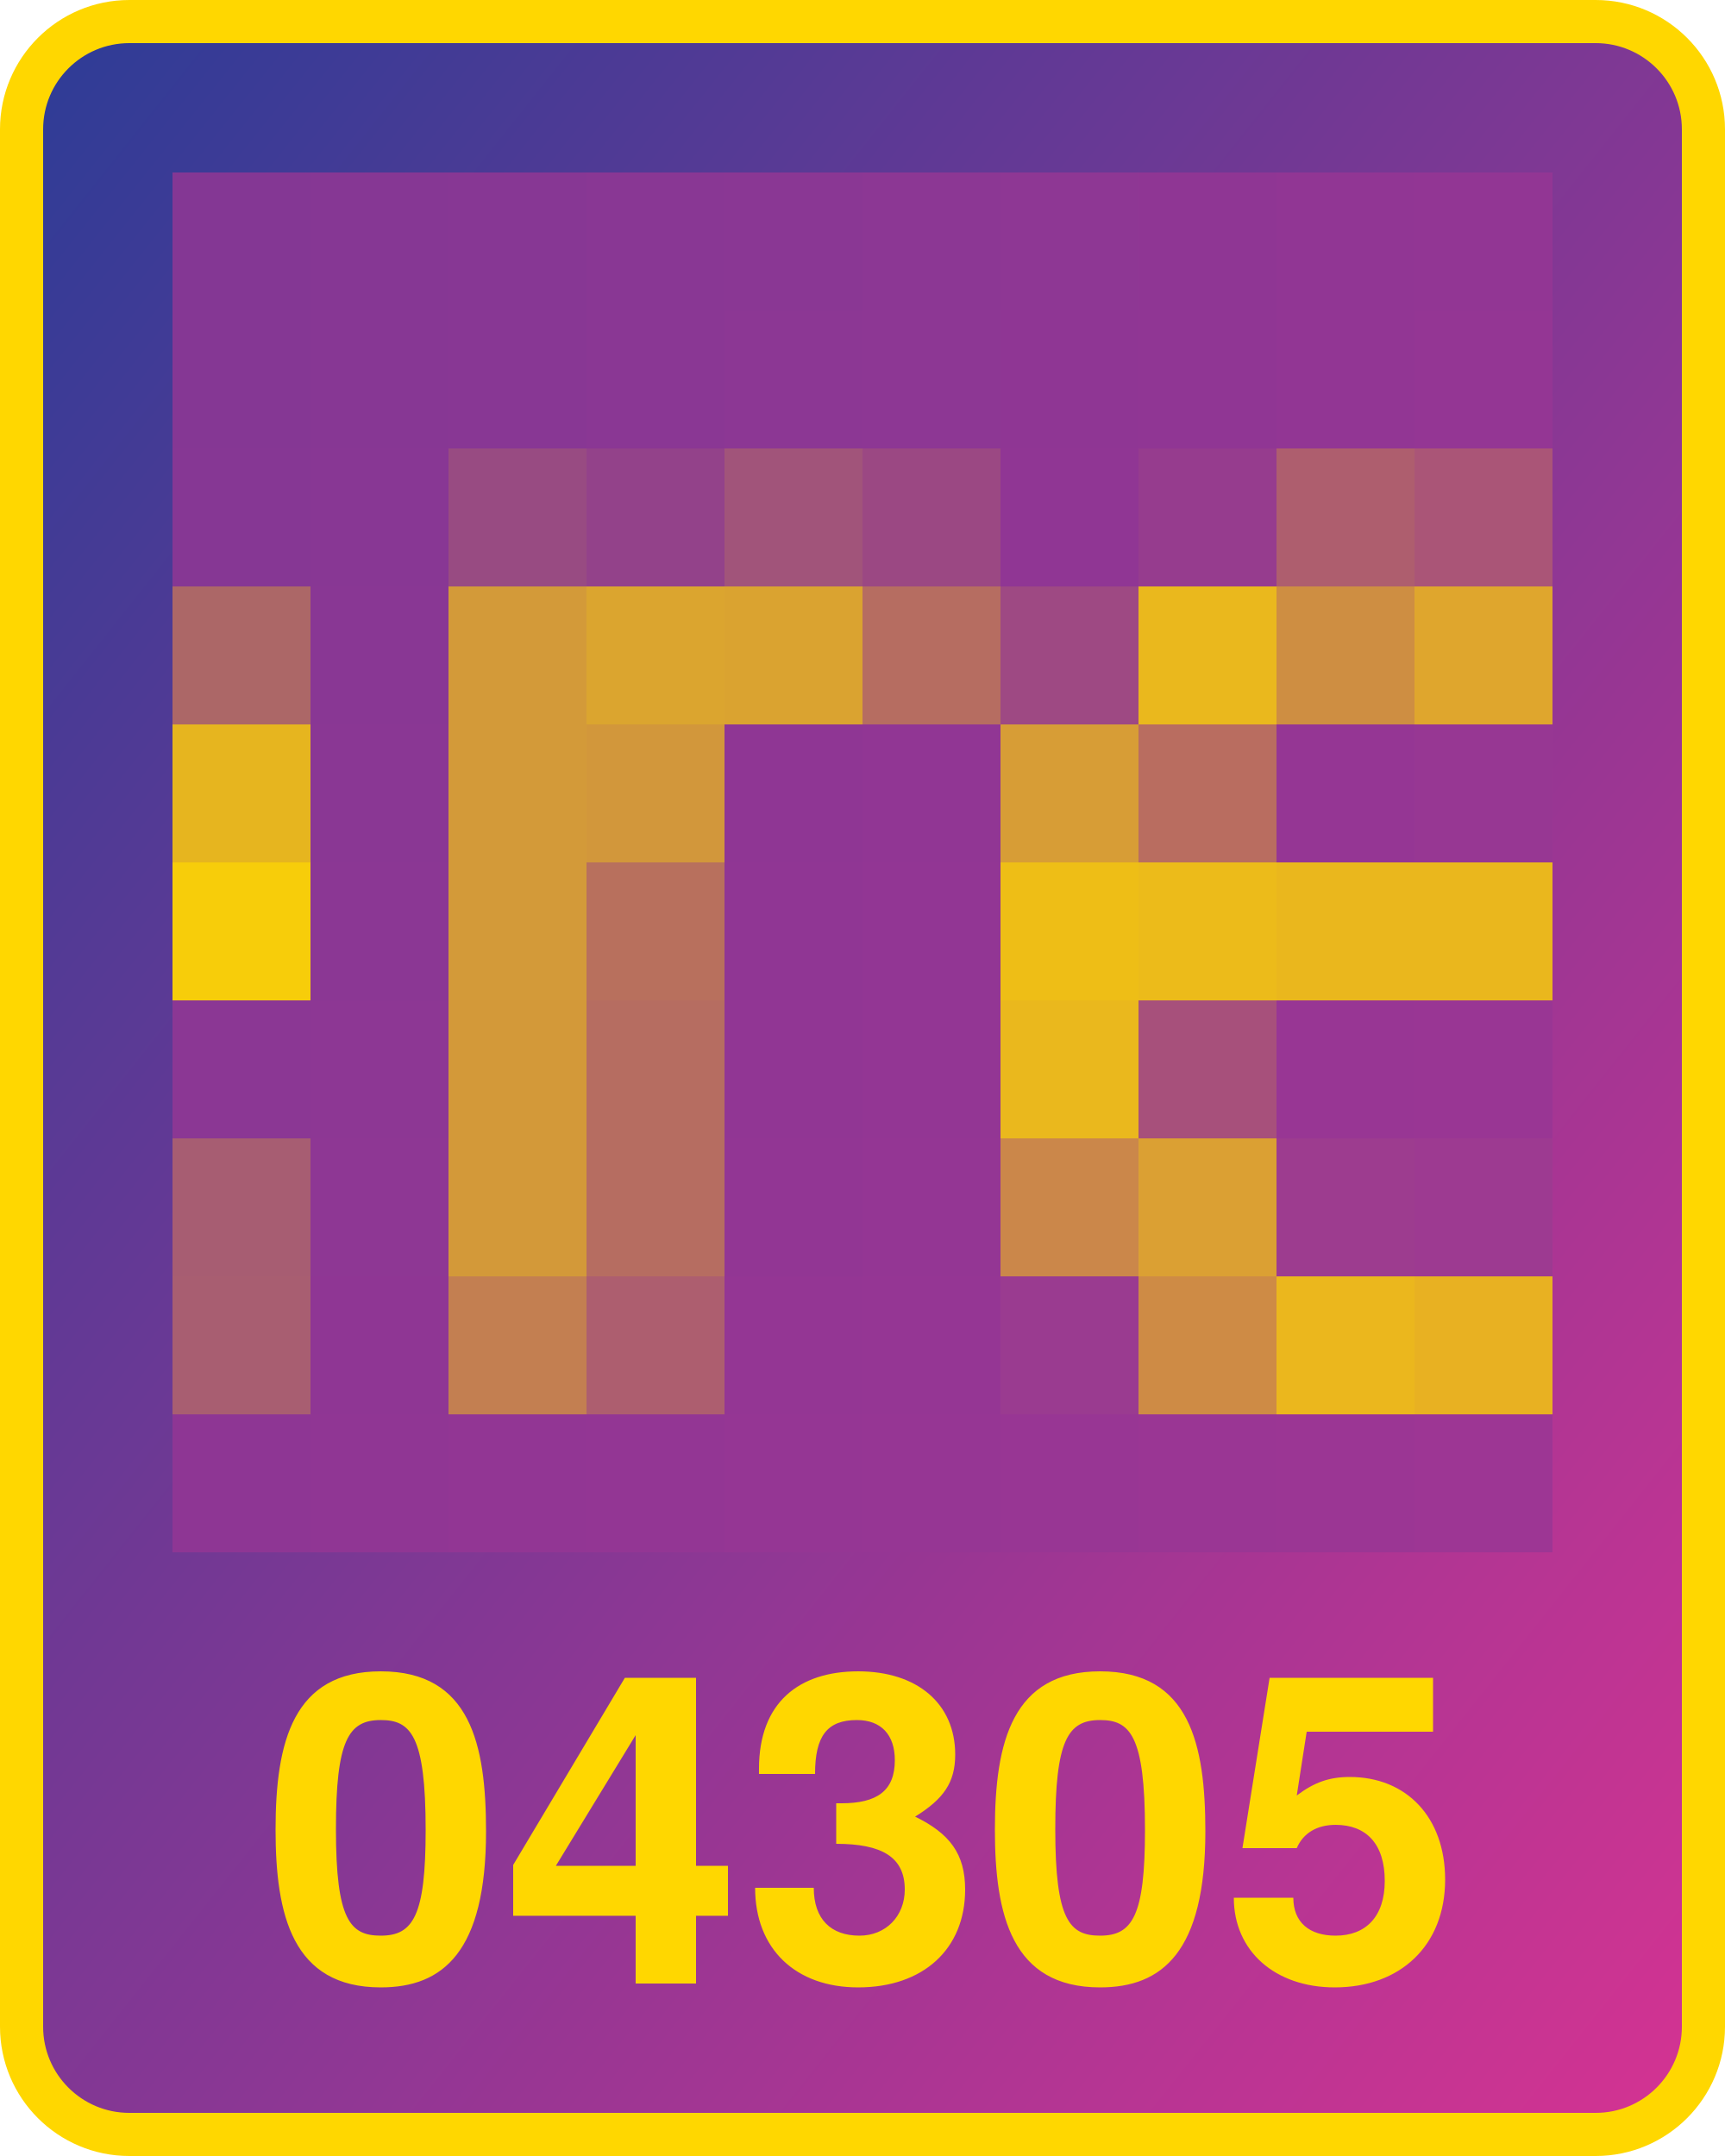
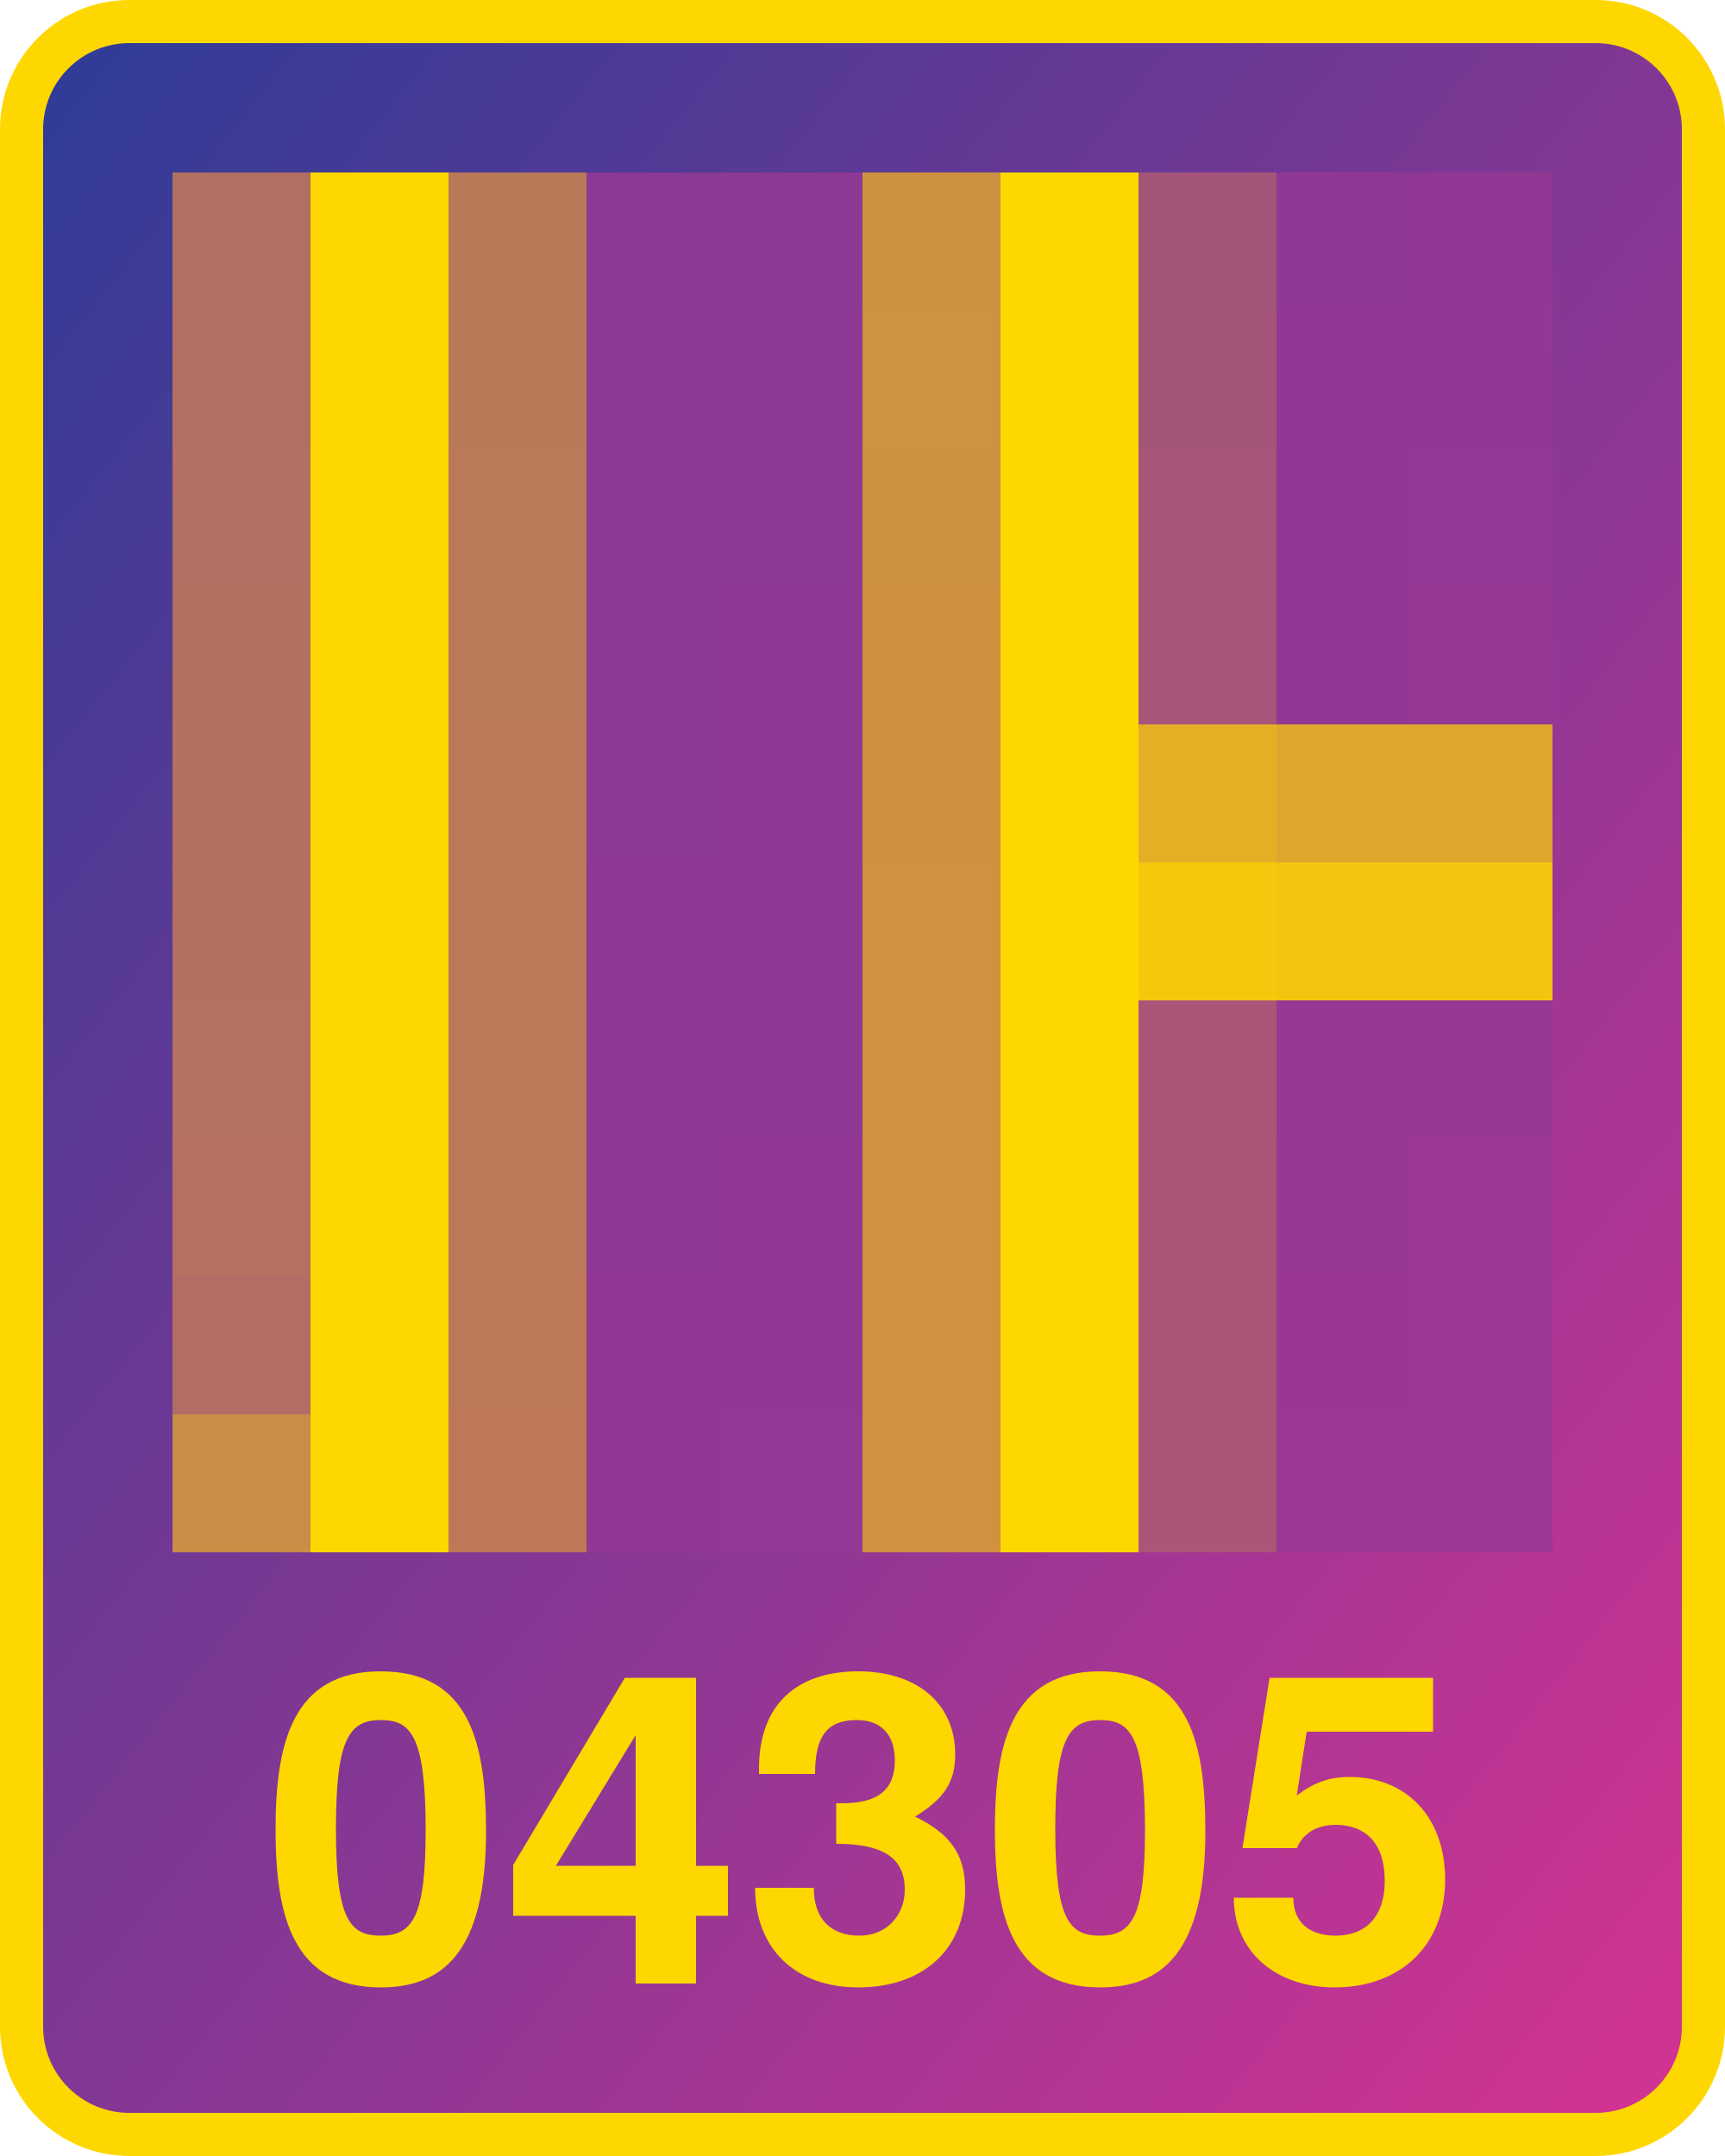
<svg xmlns="http://www.w3.org/2000/svg" width="800" height="1000">
  <defs>
    <linearGradient id="g" x1="0" x2="1" y1="0" y2="1">
      <stop offset="0%" stop-color="#2d3c96" />
      <stop offset="100%" stop-color="#d53392" />
    </linearGradient>
  </defs>
  <rect x="10" y="10" width="780" height="980" fill="url(#g)" rx="50" ry="50" stroke="gold" stroke-width="20" />
  <text x="400" y="920" width="780" text-anchor="middle" style="font:bold 200px 'Helvetica Neue';fill:gold">04305</text>
  <g transform="translate(80 80) scale(64)">
-     <rect x="0" y="0" width="1" height="1" fill="#843794" />
-     <rect x="0" y="1" width="1" height="1" fill="#853794" />
-     <rect x="0" y="2" width="1" height="1" fill="#863794" />
-     <rect x="0" y="3" width="1" height="1" fill="#ac6767" />
-     <rect x="0" y="4" width="1" height="1" fill="#e6b51f" />
-     <rect x="0" y="5" width="1" height="1" fill="#f7cd0a" />
-     <rect x="0" y="6" width="1" height="1" fill="#8b3794" />
-     <rect x="0" y="7" width="1" height="1" fill="#a75d72" />
-     <rect x="0" y="8" width="1" height="1" fill="#a85e71" />
-     <rect x="0" y="9" width="1" height="1" fill="#8e3694" />
-     <rect x="1" y="0" width="1" height="1" fill="#863794" />
-     <rect x="1" y="1" width="1" height="1" fill="#873794" />
-     <rect x="1" y="2" width="1" height="1" fill="#883794" />
-     <rect x="1" y="3" width="1" height="1" fill="#893794" />
-     <rect x="1" y="4" width="1" height="1" fill="#8a3794" />
-     <rect x="1" y="5" width="1" height="1" fill="#8b3794" />
-     <rect x="1" y="6" width="1" height="1" fill="#8d3794" />
-     <rect x="1" y="7" width="1" height="1" fill="#8e3794" />
-     <rect x="1" y="8" width="1" height="1" fill="#8f3694" />
-     <rect x="1" y="9" width="1" height="1" fill="#903694" />
-     <rect x="2" y="0" width="1" height="1" fill="#873794" />
-     <rect x="2" y="1" width="1" height="1" fill="#883794" />
-     <rect x="2" y="2" width="1" height="1" fill="#984b82" />
-     <rect x="2" y="3" width="1" height="1" fill="#d39a39" />
-     <rect x="2" y="4" width="1" height="1" fill="#d39a39" />
-     <rect x="2" y="5" width="1" height="1" fill="#d39a39" />
-     <rect x="2" y="6" width="1" height="1" fill="#d39939" />
-     <rect x="2" y="7" width="1" height="1" fill="#d39939" />
-     <rect x="2" y="8" width="1" height="1" fill="#c37f51" />
-     <rect x="2" y="9" width="1" height="1" fill="#923694" />
-     <rect x="3" y="0" width="1" height="1" fill="#893794" />
-     <rect x="3" y="1" width="1" height="1" fill="#8a3794" />
-     <rect x="3" y="2" width="1" height="1" fill="#93428a" />
-     <rect x="3" y="3" width="1" height="1" fill="#dba52f" />
-     <rect x="3" y="4" width="1" height="1" fill="#d2973b" />
-     <rect x="3" y="5" width="1" height="1" fill="#b8705d" />
-     <rect x="3" y="6" width="1" height="1" fill="#b66d61" />
-     <rect x="3" y="7" width="1" height="1" fill="#b66d61" />
-     <rect x="3" y="8" width="1" height="1" fill="#ad5e6f" />
-     <rect x="3" y="9" width="1" height="1" fill="#933694" />
-     <rect x="4" y="0" width="1" height="1" fill="#8a3794" />
-     <rect x="4" y="1" width="1" height="1" fill="#8c3794" />
-     <rect x="4" y="2" width="1" height="1" fill="#a1547a" />
-     <rect x="4" y="3" width="1" height="1" fill="#daa330" />
-     <rect x="4" y="4" width="1" height="1" fill="#8f3694" />
-     <rect x="4" y="5" width="1" height="1" fill="#903694" />
-     <rect x="4" y="6" width="1" height="1" fill="#913694" />
-     <rect x="4" y="7" width="1" height="1" fill="#923694" />
-     <rect x="4" y="8" width="1" height="1" fill="#943694" />
-     <rect x="4" y="9" width="1" height="1" fill="#953694" />
-     <rect x="5" y="0" width="1" height="1" fill="#8c3794" />
-     <rect x="5" y="1" width="1" height="1" fill="#8d3794" />
-     <rect x="5" y="2" width="1" height="1" fill="#9b4883" />
-     <rect x="5" y="3" width="1" height="1" fill="#b66d61" />
-     <rect x="5" y="4" width="1" height="1" fill="#913694" />
-     <rect x="5" y="5" width="1" height="1" fill="#923694" />
-     <rect x="5" y="6" width="1" height="1" fill="#933694" />
-     <rect x="5" y="7" width="1" height="1" fill="#943694" />
-     <rect x="5" y="8" width="1" height="1" fill="#953694" />
-     <rect x="5" y="9" width="1" height="1" fill="#963694" />
-     <rect x="6" y="0" width="1" height="1" fill="#8e3794" />
-     <rect x="6" y="1" width="1" height="1" fill="#8f3694" />
-     <rect x="6" y="2" width="1" height="1" fill="#903694" />
-     <rect x="6" y="3" width="1" height="1" fill="#9e4983" />
-     <rect x="6" y="4" width="1" height="1" fill="#d79d36" />
-     <rect x="6" y="5" width="1" height="1" fill="#eebe16" />
-     <rect x="6" y="6" width="1" height="1" fill="#eab81d" />
-     <rect x="6" y="7" width="1" height="1" fill="#cb874a" />
-     <rect x="6" y="8" width="1" height="1" fill="#9a3b90" />
-     <rect x="6" y="9" width="1" height="1" fill="#983694" />
-     <rect x="7" y="0" width="1" height="1" fill="#8f3694" />
-     <rect x="7" y="1" width="1" height="1" fill="#903694" />
-     <rect x="7" y="2" width="1" height="1" fill="#963c8e" />
-     <rect x="7" y="3" width="1" height="1" fill="#eab81d" />
-     <rect x="7" y="4" width="1" height="1" fill="#b96d60" />
-     <rect x="7" y="5" width="1" height="1" fill="#ecbb1a" />
-     <rect x="7" y="6" width="1" height="1" fill="#a7507b" />
-     <rect x="7" y="7" width="1" height="1" fill="#dba033" />
-     <rect x="7" y="8" width="1" height="1" fill="#ce8b45" />
-     <rect x="7" y="9" width="1" height="1" fill="#9a3694" />
-     <rect x="8" y="0" width="1" height="1" fill="#913694" />
-     <rect x="8" y="1" width="1" height="1" fill="#923694" />
-     <rect x="8" y="2" width="1" height="1" fill="#ae5e6e" />
-     <rect x="8" y="3" width="1" height="1" fill="#ce8e42" />
-     <rect x="8" y="4" width="1" height="1" fill="#953694" />
-     <rect x="8" y="5" width="1" height="1" fill="#eab71d" />
-     <rect x="8" y="6" width="1" height="1" fill="#983694" />
-     <rect x="8" y="7" width="1" height="1" fill="#9d3c8f" />
-     <rect x="8" y="8" width="1" height="1" fill="#ebb71d" />
-     <rect x="8" y="9" width="1" height="1" fill="#9b3694" />
-     <rect x="9" y="0" width="1" height="1" fill="#923694" />
-     <rect x="9" y="1" width="1" height="1" fill="#943694" />
-     <rect x="9" y="2" width="1" height="1" fill="#aa5577" />
-     <rect x="9" y="3" width="1" height="1" fill="#dfa62d" />
-     <rect x="9" y="4" width="1" height="1" fill="#973793" />
-     <rect x="9" y="5" width="1" height="1" fill="#eab71d" />
-     <rect x="9" y="6" width="1" height="1" fill="#993694" />
-     <rect x="9" y="7" width="1" height="1" fill="#9d3a91" />
-     <rect x="9" y="8" width="1" height="1" fill="#e8b122" />
-     <rect x="9" y="9" width="1" height="1" fill="#9d3694" />
+     <rect x="0" y="0" width="1" height="1" fill="#b07061" />
+     <rect x="0" y="1" width="1" height="1" fill="#b07061" />
+     <rect x="0" y="2" width="1" height="1" fill="#b17061" />
+     <rect x="0" y="3" width="1" height="1" fill="#b27061" />
+     <rect x="0" y="4" width="1" height="1" fill="#b37061" />
+     <rect x="0" y="5" width="1" height="1" fill="#b37061" />
+     <rect x="0" y="6" width="1" height="1" fill="#b47061" />
+     <rect x="0" y="7" width="1" height="1" fill="#b57061" />
+     <rect x="0" y="8" width="1" height="1" fill="#b36d64" />
+     <rect x="0" y="9" width="1" height="1" fill="#ca8c46" />
+     <rect x="1" y="0" width="1" height="1" fill="#ffd700" />
+     <rect x="1" y="1" width="1" height="1" fill="#ffd700" />
+     <rect x="1" y="2" width="1" height="1" fill="#ffd700" />
+     <rect x="1" y="3" width="1" height="1" fill="#ffd700" />
+     <rect x="1" y="4" width="1" height="1" fill="#ffd700" />
+     <rect x="1" y="5" width="1" height="1" fill="#ffd700" />
+     <rect x="1" y="6" width="1" height="1" fill="#ffd700" />
+     <rect x="1" y="7" width="1" height="1" fill="#ffd700" />
+     <rect x="1" y="8" width="1" height="1" fill="#ffd700" />
+     <rect x="1" y="9" width="1" height="1" fill="#ffd700" />
+     <rect x="2" y="0" width="1" height="1" fill="#b87959" />
+     <rect x="2" y="1" width="1" height="1" fill="#b97959" />
+     <rect x="2" y="2" width="1" height="1" fill="#ba7959" />
+     <rect x="2" y="3" width="1" height="1" fill="#ba7959" />
+     <rect x="2" y="4" width="1" height="1" fill="#bb7959" />
+     <rect x="2" y="5" width="1" height="1" fill="#bc7959" />
+     <rect x="2" y="6" width="1" height="1" fill="#bc7858" />
+     <rect x="2" y="7" width="1" height="1" fill="#bc7858" />
+     <rect x="2" y="8" width="1" height="1" fill="#bd7858" />
+     <rect x="2" y="9" width="1" height="1" fill="#be7858" />
+     <rect x="3" y="0" width="1" height="1" fill="#8a3995" />
+     <rect x="3" y="1" width="1" height="1" fill="#8b3995" />
+     <rect x="3" y="2" width="1" height="1" fill="#8c3995" />
+     <rect x="3" y="3" width="1" height="1" fill="#8d3995" />
+     <rect x="3" y="4" width="1" height="1" fill="#8e3995" />
+     <rect x="3" y="5" width="1" height="1" fill="#8f3794" />
+     <rect x="3" y="6" width="1" height="1" fill="#903794" />
+     <rect x="3" y="7" width="1" height="1" fill="#913794" />
+     <rect x="3" y="8" width="1" height="1" fill="#923794" />
+     <rect x="3" y="9" width="1" height="1" fill="#933794" />
+     <rect x="4" y="0" width="1" height="1" fill="#8b3995" />
+     <rect x="4" y="1" width="1" height="1" fill="#8d3995" />
+     <rect x="4" y="2" width="1" height="1" fill="#8e3995" />
+     <rect x="4" y="3" width="1" height="1" fill="#8e3794" />
+     <rect x="4" y="4" width="1" height="1" fill="#8f3794" />
+     <rect x="4" y="5" width="1" height="1" fill="#903794" />
+     <rect x="4" y="6" width="1" height="1" fill="#913794" />
+     <rect x="4" y="7" width="1" height="1" fill="#923794" />
+     <rect x="4" y="8" width="1" height="1" fill="#943794" />
+     <rect x="4" y="9" width="1" height="1" fill="#953794" />
+     <rect x="5" y="0" width="1" height="1" fill="#cd9241" />
+     <rect x="5" y="1" width="1" height="1" fill="#ce9241" />
+     <rect x="5" y="2" width="1" height="1" fill="#ce9140" />
+     <rect x="5" y="3" width="1" height="1" fill="#cf9140" />
+     <rect x="5" y="4" width="1" height="1" fill="#cf9140" />
+     <rect x="5" y="5" width="1" height="1" fill="#d09140" />
+     <rect x="5" y="6" width="1" height="1" fill="#d09140" />
+     <rect x="5" y="7" width="1" height="1" fill="#d09140" />
+     <rect x="5" y="8" width="1" height="1" fill="#d19140" />
+     <rect x="5" y="9" width="1" height="1" fill="#d19140" />
+     <rect x="6" y="0" width="1" height="1" fill="#ffd700" />
+     <rect x="6" y="1" width="1" height="1" fill="#ffd700" />
+     <rect x="6" y="2" width="1" height="1" fill="#ffd700" />
+     <rect x="6" y="3" width="1" height="1" fill="#ffd700" />
+     <rect x="6" y="4" width="1" height="1" fill="#ffd700" />
+     <rect x="6" y="5" width="1" height="1" fill="#ffd700" />
+     <rect x="6" y="6" width="1" height="1" fill="#ffd700" />
+     <rect x="6" y="7" width="1" height="1" fill="#ffd700" />
+     <rect x="6" y="8" width="1" height="1" fill="#ffd700" />
+     <rect x="6" y="9" width="1" height="1" fill="#ffd700" />
+     <rect x="7" y="0" width="1" height="1" fill="#a45578" />
+     <rect x="7" y="1" width="1" height="1" fill="#a55578" />
+     <rect x="7" y="2" width="1" height="1" fill="#a75578" />
+     <rect x="7" y="3" width="1" height="1" fill="#a75578" />
+     <rect x="7" y="4" width="1" height="1" fill="#e4af25" />
+     <rect x="7" y="5" width="1" height="1" fill="#f5c80e" />
+     <rect x="7" y="6" width="1" height="1" fill="#aa5578" />
+     <rect x="7" y="7" width="1" height="1" fill="#ab5578" />
+     <rect x="7" y="8" width="1" height="1" fill="#ab5578" />
+     <rect x="7" y="9" width="1" height="1" fill="#ad5578" />
+     <rect x="8" y="0" width="1" height="1" fill="#913794" />
+     <rect x="8" y="1" width="1" height="1" fill="#923794" />
+     <rect x="8" y="2" width="1" height="1" fill="#933794" />
+     <rect x="8" y="3" width="1" height="1" fill="#943794" />
+     <rect x="8" y="4" width="1" height="1" fill="#dfa62d" />
+     <rect x="8" y="5" width="1" height="1" fill="#f3c511" />
+     <rect x="8" y="6" width="1" height="1" fill="#983794" />
+     <rect x="8" y="7" width="1" height="1" fill="#993794" />
+     <rect x="8" y="8" width="1" height="1" fill="#9a3794" />
+     <rect x="8" y="9" width="1" height="1" fill="#9b3794" />
+     <rect x="9" y="0" width="1" height="1" fill="#923794" />
+     <rect x="9" y="1" width="1" height="1" fill="#943794" />
+     <rect x="9" y="2" width="1" height="1" fill="#953794" />
+     <rect x="9" y="3" width="1" height="1" fill="#963794" />
+     <rect x="9" y="4" width="1" height="1" fill="#dfa62d" />
+     <rect x="9" y="5" width="1" height="1" fill="#f3c511" />
+     <rect x="9" y="6" width="1" height="1" fill="#993794" />
+     <rect x="9" y="7" width="1" height="1" fill="#9b3794" />
+     <rect x="9" y="8" width="1" height="1" fill="#9c3794" />
+     <rect x="9" y="9" width="1" height="1" fill="#9d3794" />
  </g>
</svg>
